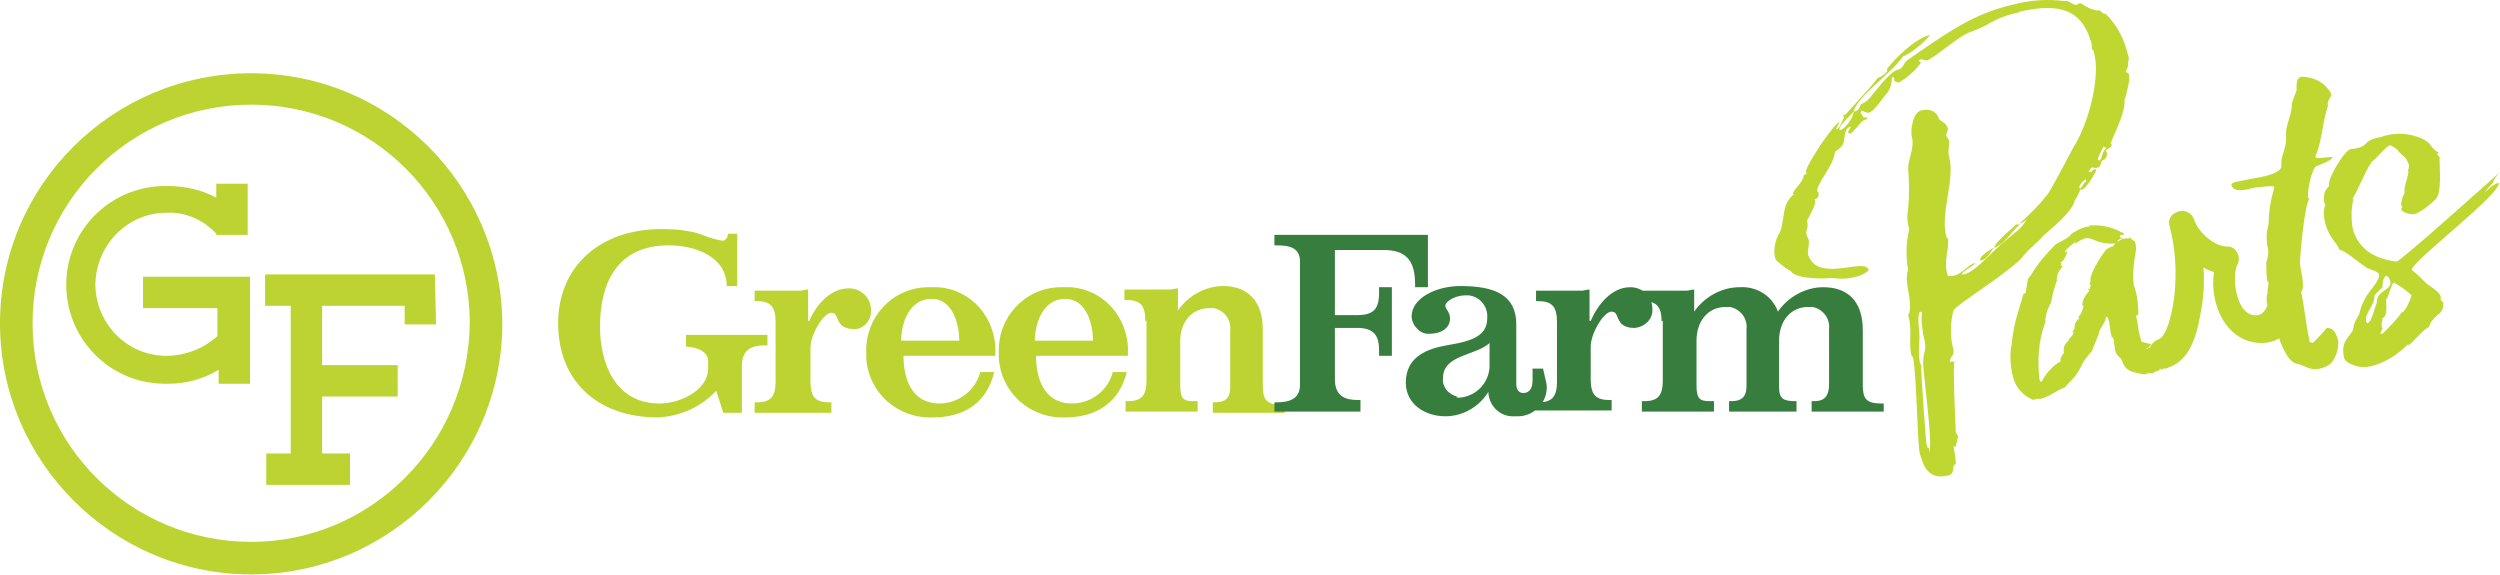
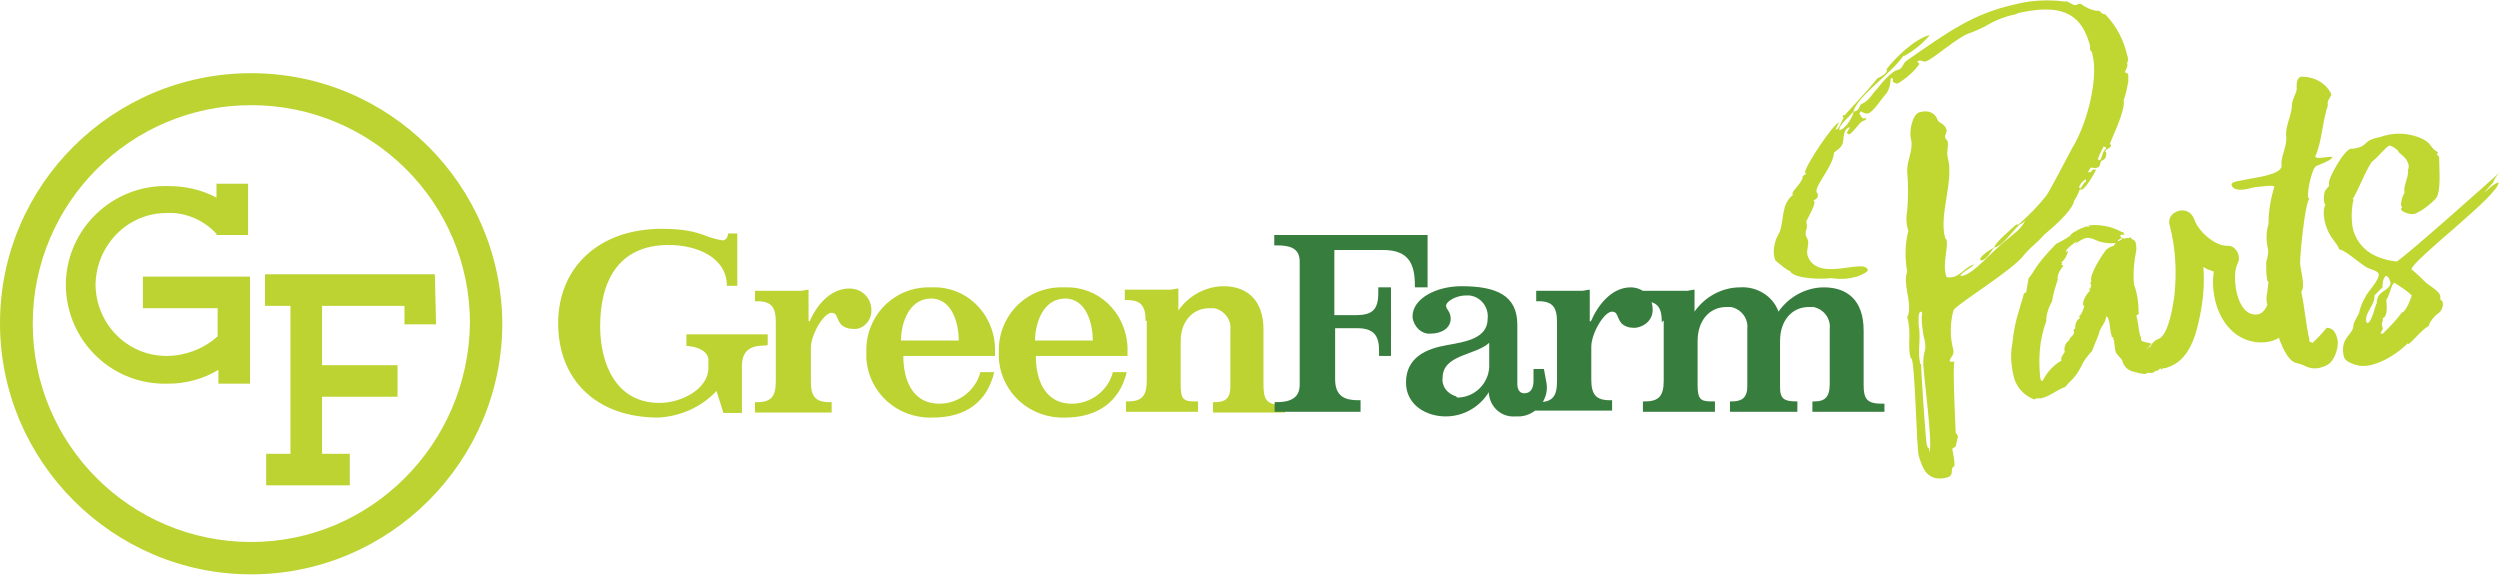
- <svg xmlns="http://www.w3.org/2000/svg" version="1.1" viewBox="0 0 215 49.4" xml:space="preserve">
-   <path fill="#BFD730" d="M168.2,38.4l0.2-0.9l-0.2-0.3c0-0.1-0.3-6-0.1-6.1h-0.2l-0.2,0c-0.1-0.3,0.4-0.5,0.3-1c-0.3-1.1-0.3-2.3,0-3.4 c0.2-0.5,5.2-3.5,6.1-4.8c0.6-0.7,1.2-1.1,1.7-1.7c2.3-1.9,2.6-2.7,2.6-2.9c0.2-0.3,0.4-0.7,0.5-1v0h0.2c0.3-0.1,1.1-1.4,1.2-1.7 c-0.1-0.1-0.2,0-0.3,0c-0.1,0.1-0.1,0.2-0.2,0.2h-0.1l-0.1,0c0.1-0.1,0.2-0.4,0.3-0.4c0.2,0,0.3,0.1,0.5,0h0.1 c0.2-0.2,0.2-0.6,0.3-0.6c0.4-0.1,0.4-0.5,0.4-0.7l-0.1-0.1c0-0.2,0.6-0.3,0.5-0.6l-0.1,0c0-0.2,1.4-2.9,1.2-3.8 c0.2-0.5,0.3-1.1,0.4-1.6c0-0.2,0-0.4,0-0.6c0-0.1-0.2-0.2-0.3-0.2c0.1-0.3,0.3-0.5,0.2-0.8c0.1-0.2,0.1-0.5,0-0.7 c-0.3-1.3-0.9-2.5-1.9-3.5c-0.4,0-0.4-0.4-0.7-0.3l-0.1,0c-0.5-0.1-0.9-0.3-1.3-0.6h-0.2c-0.1,0-0.1,0.1-0.2,0.1 c-0.3,0.1-0.7-0.4-1-0.3c-1.5-0.2-3-0.1-4.5,0.3c-3.4,0.8-5.5,2.3-9.1,4.8l0,0c-0.3,0.2-0.3,0.7-0.8,0.8c-0.5,0.1-1.5,1.3-1.8,1.7 c-0.4,0.4-0.6,0.9-1.2,1.2c-0.4,0.1-0.1,0.6-0.8,0.7c0.1,0.2-0.6,1.5-1.2,1.6c-0.1-0.4,0.9-1.2,1.2-1.6c0.4-1.4,3.3-3.3,4.3-4.8 l0.1,0c0.9-0.5,1.6-1.1,2.2-1.8c-1.3,0.3-3,2-3.7,2.9c0,0,0,0,0,0.1c0.1,0.2-0.5,0.6-0.8,0.7c-1.2,1.5-2.9,3.2-2.8,3.2 c0-0.1-0.2,0-0.2,0l0.1,0.2c-0.2,0.3-0.3,0.8-0.6,1l-0.1,0c0.1-0.2,0.2-0.4,0.3-0.6c-0.5,0.1-3,3.9-2.9,4.3l0.1,0.1l-0.3,0.2 c0,0.6-1,1.3-0.9,1.6c0,0,0,0,0.1,0c-1.1,0.8-0.8,2.2-1.2,3.2l-0.2,0.4l-0.1,0.2c-0.2,0.6-0.3,1.2-0.1,1.8c0,0.1,0.7,0.6,0.8,0.7 l0.3,0.2c0,0,0.2,0.1,0.2,0.1c0.4,0.7,2.8,0.7,3.5,0.6c0.7,0.1,1.4,0.1,2.1-0.1c0.2,0,1.1-0.4,1.1-0.6c-0.3-1.1-4.4,1.2-5.2-1.3 c-0.1-0.5,0.2-1,0-1.4l-0.1-0.2c-0.2-0.5,0.2-0.6,0-1.3c0.3-0.6,0.8-1.5,0.7-1.7c0,0,0-0.1-0.1-0.1c0.4-0.2,0.4-0.3,0.4-0.5 c0-0.1,0-0.2-0.1-0.2c-0.2-0.6,1.4-2.2,1.5-3.4c0-0.1,0.5-0.3,0.7-0.7c0.2-0.3,0-1.3,0.6-1.5l0.1,0c-0.1,0.1-0.2,0.3-0.3,0.5 c0.1,0,0.2,0.1,0.2,0.1c0.3-0.1,0.9-1,1.1-1.1c0.1-0.1,0.4-0.1,0.4-0.3l-0.2,0c0,0-0.1,0-0.1,0c-0.1,0-0.2-0.3-0.3-0.4l0.1-0.2 c0.2,0.1,0.4,0.2,0.6,0.2c0.5-0.1,1.2-1.3,1.6-1.7c0.3-0.4,0.4-0.9,0.4-1.3l0.1-0.1l0.1,0.1v0.2c0,0.1,0.3,0.2,0.4,0.2 c0.7-0.4,1.4-1,1.9-1.7l-0.2-0.2l0.2-0.1c0.2,0,0.3,0.1,0.5,0.1c0.7-0.2,2.8-2.2,3.9-2.5c0.5-0.2,1-0.4,1.5-0.7 c0.5-0.3,1-0.5,1.6-0.7c0.3-0.1,0.4-0.1,0.8-0.2l0.2-0.1c3.5-0.8,5.3-0.1,6.1,2.5c0.1,0.2,0.1,0.5,0.1,0.7c0.1,0.1,0.2,0.2,0.2,0.4 c0.5,1.8-0.3,5.7-1.8,8.1c-0.1,0.2-2,3.8-2.2,4c-0.7,0.9-1.5,1.7-2.4,2.5l0.1,0c0.2-0.1,0.4-0.2,0.5-0.4c-0.2,0.5-0.6,0.9-1,1.2 l-0.6,0.5c-1.3,1-2.8,2.9-3.8,3.1c-0.1,0-0.1,0-0.2,0c0.1-0.3,1-0.7,1.2-1c-0.7,0.2-1.1,0.9-1.8,1.1c-0.1,0-0.5,0.1-0.6,0 c-0.4-1.2,0.2-2.5,0-3.2l-0.1-0.1c-0.6-2,0.8-5,0.2-7c-0.1-0.5,0.1-1,0-1.4c-0.1-0.1-0.2-0.2-0.2-0.3c-0.1-0.2,0.2-0.5,0.1-0.7 c-0.2-0.6-0.7-0.5-0.8-0.9c-0.2-0.5-0.7-0.8-1.5-0.6c-0.7,0.2-0.9,1.7-0.8,2.2c0.3,1-0.3,1.9-0.3,2.8c0.1,1.2,0.1,2.4,0,3.5 c-0.1,0.5-0.1,1.1,0.1,1.7c-0.3,1.2-0.3,2.4-0.1,3.5c-0.4,1.1,0.4,2.5,0.1,3.7l-0.1,0.2c0.4,1.3,0,2.5,0.3,3.5c0,0,0,0,0.1,0.1 c0.3,0.8,0.4,7.5,0.6,8.3c0.3,1,0.7,2.3,2.4,1.9c0.8-0.2,0.2-0.8,0.7-1c0-0.5-0.1-1-0.2-1.5L168.2,38.4z M180.9,12.6l0.2,0.1l0,0.1 c-0.4,0.3-0.3,1-0.6,1l-0.1-0.1C180.5,13.4,180.7,13,180.9,12.6 M179.4,15.4c0,0.1,0,0.2,0,0.2c-0.3,0.2-0.3,0.5-0.5,0.6l-0.1-0.1 C178.9,15.8,179.1,15.6,179.4,15.4 M165.9,38.9l0-0.2c0-0.1,0-0.2-0.1-0.2s0-0.2-0.1-0.2c-0.1-0.4-0.5-6.5-0.5-7 c-0.1,0-0.1-0.1-0.1-0.2c-0.2-0.8,0.1-2.1-0.1-3.1c0-0.2-0.1-1.2,0.2-1.2l0.1,0.1c-0.1,0.6,0,1.2,0.1,1.9c0.4,1.5,0,1.2,0,2.3 C165.3,31.6,166.3,38.4,165.9,38.9 M171.5,21.3L171.5,21.3c-0.3,0.1-1.3,0.8-1.2,1c0,0.1,0,0.1,0.1,0.1 C170.9,22.3,171.2,21.6,171.5,21.3 M173.7,19.3l-0.3,0c-0.3,0.3-1.9,1.6-1.9,2C172.3,21.1,173.1,19.8,173.7,19.3 M182.5,20.5 c0,0,0,0,0.1,0c-0.2,0-0.3,0-0.5,0.1C182.3,20.5,182.4,20.5,182.5,20.5 M177.9,21c0.1-0.1,0.2-0.2,0.3-0.3 C178.1,20.8,178,20.8,177.9,21 M182.4,20.5c0.1,0,0.1,0,0.2,0C182.5,20.5,182.4,20.5,182.4,20.5 M177.7,21.3 c0.1-0.1,0.2-0.1,0.2-0.2l-0.1-0.1L177.7,21.3L177.7,21.3z M213.6,16.6l0.8-0.9h0c0.1-0.3,0.3-0.6,0.6-0.9c-1,0.9-8.6,7.7-8.9,7.7 c-0.8-0.1-1.5-0.3-2.2-0.7c-0.8-0.5-1.4-1.3-1.6-2.3c-0.1-0.8-0.1-1.6,0.1-2.4l-0.1,0c0.4-0.5,1.4-3.1,1.8-3.3 c0.3-0.2,1.1-1.2,1.4-1.3c0.2,0,0.6,0.3,0.7,0.4c0.2,0.4,0.7,0.5,0.9,1.1c0.1,0.2,0.1,0.4,0,0.6h0c0.1,0.6-0.4,1.3-0.3,1.9l0,0.1 c-0.2,0.3-0.3,0.7-0.3,1.1l0.1,0.1c0,0.1-0.1,0.1-0.1,0.2c0.1,0.3,0.9,0.5,1.2,0.4c0.7-0.3,1.3-0.8,1.8-1.3c0.5-0.6,0.3-2.5,0.3-3.6 l-0.2-0.2l0.1-0.2c-0.8-0.4-0.4-0.8-1.7-1.3c-1.1-0.4-2.2-0.4-3.3,0c-1.6,0.3-0.9,0.8-2.3,1l-0.2,0c-0.6,0.1-2,2.6-1.9,3 c0.1,0.5-0.6,0.2-0.4,1.7l0.1,0.1c-0.3,0.5-0.1,1.5,0.1,2c0.3,0.9,0.9,1.3,1.1,1.9h0c0.3-0.1,1.8,1.2,2.3,1.5c0.3,0.2,1,0.3,1.1,0.6 c0.1,0.5-0.9,1.5-1.1,1.9c-0.3,0.5-0.5,1-0.6,1.5c-0.2,0.4-0.5,0.8-0.5,1.2c-0.1,0.7-1.2,1-0.8,2.6c0.1,0.3,0.5,0.5,0.8,0.6h0 c0.5,0.2,1,0.2,1.5,0.1c1.2-0.3,2.3-1,3.2-1.9l0,0.1c0.4-0.2,1.1-1.2,1.8-1.6h0c0.1-0.4,0.4-0.7,0.7-1h0c0.4-0.2,0.6-0.7,0.5-1.1 l-0.2-0.2c0-0.1,0-0.2,0-0.3c-0.1-0.4-0.8-0.8-1.2-1.1c-0.4-0.4-0.8-0.8-1.3-1.2c0.2-0.9,7.7-6.5,7.5-7.5 C214.3,15.9,214,16.3,213.6,16.6 M204.4,26.1c-0.1,0-0.4,1.6-0.8,1.7l-0.1-0.1c-0.2-0.8,0.8-1.5,0.7-2.3c0.2-0.2,0.5-0.5,0.7-0.7 c0-0.2,0-0.8,0.3-1c0.3,0.1,0.3,0.4,0.4,0.6C205.5,25.1,204.4,24.9,204.4,26.1L204.4,26.1z M207.4,25.4c-0.2,0.6-0.4,1.1-0.8,1.5 l0-0.1c-0.5,0.7-1.1,1.3-1.7,1.9c-0.1,0-0.2,0-0.2,0c0-0.1,0.2-0.4,0.2-0.4c-0.2-0.7,0-0.4,0-0.9l-0.1,0c0.6-0.1,0.4-1.3,0.4-1.6 l-0.1,0.1c0.4-0.4,0.5-1.5,0.8-1.6C206.4,24.6,207,25,207.4,25.4 M200.1,28.2c-0.4,0.5-0.8,0.9-1.2,1.3c-0.3-0.1-0.3-0.1-0.3-0.2 c0,0,0,0,0-0.1c-0.3-1.3-0.4-2.7-0.7-4.1c0.4-0.4-0.1-2-0.1-2.5c0-0.7,0.4-5,0.8-5.5c0,0-0.1-0.1-0.1-0.1c-0.1-0.5,0.3-2.5,0.7-2.7 c0.2-0.1,1.4-0.5,1.4-0.8c-0.4,0-0.9,0.1-1.3,0.1l-0.2-0.1c0.6-1.3,0.6-2.9,1.1-4.4c-0.1-0.5,0.3-0.7,0.3-1c-0.5-1-1.5-1.5-2.6-1.5 c-0.4,0.1-0.4,0.6-0.4,1c0.1,0.2-0.4,1-0.4,1.4c0,0.9-0.6,1.9-0.5,2.7c0.1,0.9-0.5,1.8-0.4,2.5c0.1,0.7-1.5,1-2.7,1.2l-1,0.2 c-0.1,0-0.6,0.1-0.6,0.3c0.1,0.5,0.7,0.5,1.3,0.4c0.4-0.1,0.8-0.2,1-0.2s1.4-0.2,1.4,0c-0.3,1-0.5,2.1-0.5,3.2 c-0.2,0.6-0.2,1.3-0.1,1.9c0.1,0.3,0.1,0.6,0,1l-0.1,0.4v0c0,0.5,0,1.1,0.1,1.6c0,0,0.1,0.1,0.1,0.1c0,0.1-0.1,0.7-0.1,0.9 c-0.1,0.4-0.1,0.7,0,1.1c-0.2,0.4-0.4,0.7-0.8,0.8c-1.9,0.3-2.3-3.3-1.8-4.3c0.3-0.5,0.1-1.2-0.4-1.5c-0.2-0.1-0.3-0.1-0.5-0.1 c-1.1,0-2.5-1.3-2.8-2.3c-0.2-0.6-0.8-0.9-1.4-0.7c-0.6,0.2-0.9,0.7-0.7,1.3c0.5,1.9,0.6,3.9,0.4,5.9c-0.1,0.8-0.5,3.5-1.4,3.8 c-0.3,0.1-0.6,0.4-0.7,0.7c-0.1,0-0.2,0-0.2,0.1h-0.2l0,0c0.2,0,0.4-0.2,0.5-0.4l-0.8-0.2c-0.1-0.1-0.1-0.2-0.1-0.3 c-0.2-0.5-0.2-1-0.3-1.5c0-0.1-0.2-0.5,0-0.5c0.1,0,0.1-0.1,0.1-0.1c0-0.8-0.1-1.7-0.4-2.5c-0.1-1,0-2,0.2-3v0c0-0.2,0-0.5-0.1-0.7 c-0.1-0.2-0.3-0.1-0.4-0.4l-0.1,0.1l-0.3,0l-0.2,0.1l0-0.1c-0.2,0.1-0.3,0.2-0.5,0.3v0c-0.2,0.1-0.3,0.3-0.4,0.4l-0.1,0 c-0.2,0.1-0.4,0.2-0.5,0.3c-0.4,0.5-1.5,2.2-1.3,2.7l-0.1,0.2l0.1,0.1l-0.1,0.4l-0.1-0.1l0,0.1l0.1,0.1c-0.3,0.3-0.7,0.9-0.6,1.3 l0.1,0c-0.1,0.4-0.2,0.7-0.5,1l0.1,0v0.1c-0.3,0.2-0.4,0.5-0.4,0.9h0l-0.2,0.2l0.1,0c0.1,0.4-0.4,0.5-0.4,0.8h0 c-0.3,0.2-0.5,0.6-0.4,1v0c0,0.1-0.3,0.4-0.3,0.6h0l0,0.2l-0.2,0.1c-0.6,0.4-1.1,1-1.4,1.6c-0.2,0.1-0.1-0.1-0.2-0.1 c-0.2-1.7-0.1-3.4,0.5-5v0c0-0.6,0.2-1.2,0.5-1.7c0.1-0.7,0.3-1.3,0.5-1.9c-0.1-0.3,0.2-0.9,0.5-1.2l-0.2-0.1l0.1-0.1l-0.1-0.1 c0.3-0.2,0.5-0.6,0.6-1l-0.2,0.1c-0.1-0.2,1-1,1.2-1.1c-0.2,0.1-0.3,0.2-0.4,0.4c0.3-0.2,0.6-0.4,0.9-0.5c0.4-0.1,0.9,0.2,1.2,0.3 c0.7,0.2,1.4,0.2,2,0c-0.2,0-0.4,0-0.4-0.1l0.3-0.2l0.3,0.1c0-0.1-0.4-0.1-0.4-0.3l0.1-0.1l0.3,0v0l-0.1-0.1l0-0.1 c-0.1,0-0.2,0-0.3-0.1c-0.8-0.4-1.7-0.6-2.7-0.5l0.1,0.1c-0.1,0-0.2,0-0.3,0c-0.3,0.1-0.6,0.2-0.9,0.4c0,0,0-0.1,0,0 c-0.2,0.1-0.4,0.2-0.5,0.4c-0.4,0.3-0.8,0.5-1.2,0.7c-0.8,0.8-1.5,1.6-2.1,2.6c0,0-0.3,0.4-0.3,0.4l-0.2,1.2c0,0-0.2,0.1-0.2,0.1 l-0.1,0.4c-0.1,0.3-0.2,0.6-0.3,1c-0.3,0.9-0.5,1.9-0.6,2.9c-0.2,1-0.1,2.1,0.2,3.1c0.3,0.8,0.9,1.4,1.7,1.7l0.2-0.1 c0.1,0,0.4,0,0.4,0c0.8-0.2,1.3-0.7,2.1-1v0c0.3-0.4,0.6-0.6,0.9-1c0.7-1,0.4-1,1.4-2.1c0.2-0.5,0.4-1,0.6-1.5 c0-0.4,0.7-1.1,0.6-1.5c0,0,0.2,0.1,0.2,0.2c0.2,0.5,0.1,0.9,0.3,1.5v0.1l0.1,0c0.2,0.5,0.1,1,0.3,1.4c0.1,0.2,0.4,0.4,0.5,0.6 c0.1,0.5,0.5,0.9,1,1c0.4,0.1,0.7,0.2,1.1,0.2l0-0.1c0.2,0,0.3,0,0.5,0c0.1,0,0.3-0.2,0.4-0.2l0.1,0l0.2-0.2l0.1,0.1 c0,0,0.1,0,0.1-0.1c0.2,0,0.3,0,0.5-0.1c1.8-0.6,2.4-2.7,2.7-4.4c0.3-1.4,0.4-2.8,0.3-4.2c0.3,0.2,0.6,0.3,0.9,0.4 c-0.4,2.7,1,6,4,6.1c0.6,0,1.1-0.1,1.6-0.4c0.4,1.1,0.9,2.1,1.6,2.2c0.6,0.1,1,0.6,1.9,0.4c0.4-0.1,0.7-0.2,1-0.5 c0.4-0.5,0.6-1.1,0.6-1.8C200.9,28.4,200.5,28.2,200.1,28.2 M181.9,20.6L181.9,20.6z" />
-   <path fill="#BCD331" d="M21.6,6.3C9.7,6.3,0,15.9,0,27.8s9.7,21.6,21.6,21.6c11.9,0,21.6-9.7,21.6-21.6C43.1,15.9,33.5,6.3,21.6,6.3z  M21.6,46.6c-10.4,0-18.8-8.4-18.8-18.8c0-10.4,8.4-18.8,18.8-18.8c10.4,0,18.8,8.4,18.8,18.8C40.3,38.2,31.9,46.6,21.6,46.6z  M12.4,23.8h9.1v9.2h-2.7v-1.2c-1.3,0.8-2.8,1.2-4.3,1.2c-0.2,0-0.3,0-0.5,0c-4.7-0.1-8.4-4-8.3-8.7c0.1-4.7,4-8.4,8.7-8.3 c1.5,0,2.9,0.3,4.2,1v-1.2h2.7v4.4h-2.7v-0.1c-1.1-1.2-2.7-1.9-4.3-1.8c-3.3,0-6,2.7-6.1,6.1c0,3.4,2.7,6.2,6.1,6.2 c1.6,0,3.2-0.6,4.4-1.7v-2.4h-6.4V23.8z M37.4,23.7L37.4,23.7L37.4,23.7l0.1,4.2h-2.7v-1.6h-7.1v5.1h6.5v2.7h-6.5V39h2.4v2.7h-7.2 V39H25V26.3h-2.2v-2.7H37.4z M59,28.8L59,28.8l-0.2,0L59,28.8z M65.8,29.7c-1.1,0-2,0.3-2,1.8v4h-1.6l-0.6-1.9 c-1.3,1.4-3.1,2.2-5,2.3c-5.3,0-8.6-3.2-8.6-8.1c0-4.8,3.5-8.1,8.9-8.1c1.2,0,2.4,0.1,3.5,0.5c0.5,0.2,1.1,0.4,1.7,0.5 c0.4,0,0.5-0.4,0.5-0.6h0.8v4.5h-0.9c0-2.4-2.5-3.5-5-3.5c-4.4,0-5.9,3.2-5.9,7c0,3.1,1.3,6.6,5.1,6.6c1.9,0,4.2-1.2,4.2-3v-0.8 c-0.2-1-1.7-1.1-2-1.1H59v-1h7v0.9H65.8z M73.5,28.3C73.4,28.3,73.4,28.3,73.5,28.3c-0.5,0-0.9-0.1-1.2-0.4c-0.4-0.5-0.3-1-0.8-1 c-0.7,0-1.8,1.9-1.8,3v2.9c0,1.3,0.4,1.8,1.6,1.8h0.2v0.9h-6.6v-0.9h0.2c1.2,0,1.6-0.5,1.6-1.8v-5.1c0-1.3-0.4-1.8-1.6-1.8h-0.2 v-0.9h3.9c0.2,0,0.5-0.1,0.7-0.1v2.7h0.1c0.6-1.4,1.8-2.8,3.4-2.8c1,0,1.8,0.7,1.9,1.7c0,0,0,0.1,0,0.1C75,27.5,74.3,28.3,73.5,28.3 z M80.2,24.7c-0.2,0-0.4,0-0.5,0c-3,0.1-5.3,2.6-5.2,5.6c0,0.2,0,0.4,0,0.5c0.2,3,2.7,5.2,5.7,5.1c2.9,0,4.7-1.4,5.3-3.9h-1.2 c-0.4,1.6-1.9,2.7-3.5,2.7c-2.5,0-3.1-2.3-3.1-4.1h7.9v-0.3c0-0.2,0-0.3,0-0.5C85.4,26.8,83,24.6,80.2,24.7z M77.5,29.3 c0-1.5,0.7-3.6,2.6-3.6c1.9,0,2.4,2.3,2.4,3.6H77.5z M91.6,24.7c-0.2,0-0.4,0-0.5,0c-3,0.1-5.3,2.6-5.2,5.6c0,0.2,0,0.4,0,0.5 c0.2,3,2.7,5.2,5.7,5.1c2.8,0,4.7-1.4,5.3-3.9h-1.2c-0.4,1.6-1.9,2.7-3.5,2.7c-2.5,0-3.1-2.3-3.1-4.1h7.9v-0.3c0-0.2,0-0.3,0-0.5 C96.8,26.8,94.4,24.6,91.6,24.7z M89,29.3c0-1.5,0.7-3.6,2.6-3.6c1.9,0,2.4,2.3,2.4,3.6H89z M110.5,34.8v0.7h-6.2v-0.9h0.2 c0.8,0,1.3-0.3,1.3-1.3v-4.9c0.1-0.9-0.5-1.7-1.4-1.9c-0.1,0-0.3,0-0.4,0c-1.5,0-2.5,1.2-2.5,2.8v3.8c0,1.1,0.2,1.4,1.1,1.4h0.4v0.9 h-6.2v-0.9h0.2c1.2,0,1.6-0.5,1.6-1.8v-5.1h-0.1c0-1.3-0.4-1.8-1.6-1.8h-0.2v-0.9h3.9c0.2,0,0.5-0.1,0.7-0.1v1.9 c0.9-1.3,2.4-2.1,3.9-2.1c1.9,0,3.4,1.1,3.4,3.7V33c0,1.3,0.2,1.8,1.6,1.8H110.5z" />
-   <path fill="#377D3D" d="M109.6,34.6h0.2c1.1,0,2-0.3,2-1.5V22.5c0-1.2-0.9-1.4-2-1.4h-0.2v-0.9h13.2v4.5h-1.1v-0.2c0-1.9-0.6-3-2.7-3 h-4.2v5.6h1.9c1.4,0,1.9-0.5,1.9-1.9v-0.5h1.1v5.9h-1.1v-0.5c0-1.3-0.5-1.9-1.9-1.9h-1.9v4.4c0,1.5,0.9,1.8,2,1.8h0.2v1h-7.4V34.6z  M133,33c0.2,1.4-0.9,2.7-2.3,2.8c-0.1,0-0.2,0-0.4,0c-1.2,0.1-2.2-0.8-2.3-2c0,0,0-0.1,0-0.1l0,0c-0.8,1.3-2.2,2.1-3.7,2.1 c-1.7,0-3.4-1-3.4-2.9c0-2.2,1.8-2.9,3.5-3.2s3.5-0.6,3.5-2.3c0.1-1-0.6-1.9-1.6-2c-0.1,0-0.2,0-0.3,0c-0.8,0-1.7,0.5-1.7,0.9 c0,0.3,0.4,0.5,0.4,1.1c0,0.9-0.9,1.3-1.7,1.3c-0.8,0.1-1.5-0.6-1.6-1.4c0,0,0-0.1,0-0.1c0-1.5,2-2.6,4.2-2.6c3,0,4.8,0.8,4.8,3.3 v5.1c0,0.6,0.3,0.8,0.6,0.8c0.6,0,0.8-0.5,0.8-1.1v-1h0.9L133,33L133,33z M125.5,34.2c1.4-0.1,2.5-1.2,2.6-2.6v-2.1 c-1.2,1.1-4,1-4,3c-0.1,0.7,0.4,1.4,1.2,1.6C125.2,34.2,125.4,34.2,125.5,34.2 M132.1,34.6h0.2c1.2,0,1.6-0.5,1.6-1.8v-5.1 c0-1.3-0.4-1.8-1.6-1.8h-0.2v-0.9h3.9c0.2,0,0.5-0.1,0.7-0.1v2.7h0.1c0.6-1.4,1.8-2.9,3.4-2.9c1,0,1.8,0.7,1.9,1.7c0,0,0,0.1,0,0.1 c0.1,0.9-0.6,1.6-1.5,1.7c0,0-0.1,0-0.1,0c-0.4,0-0.8-0.1-1.1-0.4c-0.4-0.5-0.3-1-0.8-1c-0.7,0-1.8,1.9-1.8,3v2.8 c0,1.3,0.4,1.8,1.6,1.8h0.2v0.9h-6.6V34.6L132.1,34.6z M142.9,27.7c0-1.3-0.4-1.8-1.6-1.8h-0.2v-0.9h3.9c0.2,0,0.5-0.1,0.7-0.1v1.9 l0,0c0.9-1.3,2.4-2.1,3.9-2.1c1.4-0.1,2.8,0.7,3.3,2.1c0.9-1.3,2.4-2.1,3.9-2.1c2,0,3.4,1.1,3.4,3.7v4.7c0,1.2,0.3,1.6,1.6,1.6h0.2 v0.7h-6.2v-0.9h0.2c0.8,0,1.3-0.3,1.3-1.5v-4.7c0.1-0.9-0.5-1.7-1.4-1.9c-0.1,0-0.3,0-0.4,0c-1.5,0-2.5,1.2-2.5,2.9v4 c0,1,0.4,1.2,1.4,1.2h0.1v0.9h-5.8v-0.9h0.2c0.8,0,1.3-0.3,1.3-1.3v-4.9c0.1-0.9-0.5-1.7-1.4-1.9c-0.1,0-0.3,0-0.4,0 c-1.5,0-2.5,1.2-2.5,2.9v3.8c0,1.1,0.2,1.4,1.1,1.4h0.4v0.9h-6.2v-0.9h0.2c1.2,0,1.6-0.5,1.6-1.8v-5.1H142.9z" />
+ <svg xmlns="http://www.w3.org/2000/svg" version="1.1" id="Layer_1" x="0px" y="0px" viewBox="0 0 649 149.1" style="enable-background:new 0 0 649 149.1;" xml:space="preserve">
+   <style type="text/css">
+ 	.st0{fill:#BFD730;}
+ 	.st1{fill:#BCD331;}
+ 	.st2{fill:#377D3D;}
+ </style>
+   <path class="st0" d="M507.7,115.9l0.6-2.7l-0.6-0.9c0-0.3-0.9-18.1-0.3-18.4h-0.6h-0.6c-0.3-0.9,1.2-1.5,0.9-3  c-0.9-3.3-0.9-6.9,0-10.3c0.6-1.5,15.7-10.6,18.4-14.5c1.8-2.1,3.6-3.3,5.1-5.1c6.9-5.7,7.8-8.2,7.8-8.8c0.6-0.9,1.2-2.1,1.5-3l0,0  h0.6c0.9-0.3,3.3-4.2,3.6-5.1c-0.3-0.3-0.6,0-0.9,0c-0.3,0.3-0.3,0.6-0.6,0.6h-0.3h-0.3c0.3-0.3,0.6-1.2,0.9-1.2  c0.6,0,0.9,0.3,1.5,0h0.3c0.6-0.6,0.6-1.8,0.9-1.8c1.2-0.3,1.2-1.5,1.2-2.1l-0.3-0.3c0-0.6,1.8-0.9,1.5-1.8h-0.3  c0-0.6,4.2-8.8,3.6-11.5c0.6-1.5,0.9-3.3,1.2-4.8c0-0.6,0-1.2,0-1.8c0-0.3-0.6-0.6-0.9-0.6c0.3-0.9,0.9-1.5,0.6-2.4  c0.3-0.6,0.3-1.5,0-2.1c-0.9-3.9-2.7-7.5-5.7-10.6c-1.2,0-1.2-1.2-2.1-0.9h-0.3c-1.5-0.3-2.7-0.9-3.9-1.8h-0.6  c-0.3,0-0.3,0.3-0.6,0.3c-0.9,0.3-2.1-1.2-3-0.9c-4.5-0.6-9.1-0.3-13.6,0.9c-10.3,2.4-16.6,6.9-27.5,14.5l0,0  c-0.9,0.6-0.9,2.1-2.4,2.4c-1.5,0.3-4.5,3.9-5.4,5.1c-1.2,1.2-1.8,2.7-3.6,3.6c-1.2,0.3-0.3,1.8-2.4,2.1c0.3,0.6-1.8,4.5-3.6,4.8  c-0.3-1.2,2.7-3.6,3.6-4.8c1.2-4.2,10-10,13-14.5h0.3c2.7-1.5,4.8-3.3,6.6-5.4c-3.9,0.9-9.1,6-11.2,8.8c0,0,0,0,0,0.3  c0.3,0.6-1.5,1.8-2.4,2.1c-3.6,4.5-8.8,9.7-8.5,9.7c0-0.3-0.6,0-0.6,0l0.3,0.6c-0.6,0.9-0.9,2.4-1.8,3h-0.3c0.3-0.6,0.6-1.2,0.9-1.8  c-1.5,0.3-9.1,11.8-8.8,13l0.3,0.3l-0.9,0.6c0,1.8-3,3.9-2.7,4.8c0,0,0,0,0.3,0c-3.3,2.4-2.4,6.6-3.6,9.7l-0.6,1.2l-0.3,0.6  c-0.6,1.8-0.9,3.6-0.3,5.4c0,0.3,2.1,1.8,2.4,2.1l0.9,0.6l0.6,0.3c1.2,2.1,8.5,2.1,10.6,1.8c2.1,0.3,4.2,0.3,6.3-0.3  c0.6,0,3.3-1.2,3.3-1.8c-0.9-3.3-13.3,3.6-15.7-3.9c-0.3-1.5,0.6-3,0-4.2l-0.3-0.6c-0.6-1.5,0.6-1.8,0-3.9c0.9-1.8,2.4-4.5,2.1-5.1  c0,0,0-0.3-0.3-0.3c1.2-0.6,1.2-0.9,1.2-1.5c0-0.3,0-0.6-0.3-0.6c-0.6-1.8,4.2-6.6,4.5-10.3c0-0.3,1.5-0.9,2.1-2.1  c0.6-0.9,0-3.9,1.8-4.5h0.3c-0.3,0.3-0.6,0.9-0.9,1.5c0.3,0,0.6,0.3,0.6,0.3c0.9-0.3,2.7-3,3.3-3.3c0.3-0.3,1.2-0.3,1.2-0.9h-0.6  h-0.3c-0.3,0-0.6-0.9-0.9-1.2l0.3-0.6c0.6,0.3,1.2,0.6,1.8,0.6c1.5-0.3,3.6-3.9,4.8-5.1c0.9-1.2,1.2-2.7,1.2-3.9l0.3-0.3l0.3,0.3  v0.6c0,0.3,0.9,0.6,1.2,0.6c2.1-1.2,4.2-3,5.7-5.1l-0.6-0.6l0.6-0.3c0.6,0,0.9,0.3,1.5,0.3c2.1-0.6,8.5-6.6,11.8-7.5  c1.5-0.6,3-1.2,4.5-2.1c1.5-0.9,3-1.5,4.8-2.1c0.9-0.3,1.2-0.3,2.4-0.6l0.6-0.3c10.6-2.4,16-0.3,18.4,7.5c0.3,0.6,0.3,1.5,0.3,2.1  c0.3,0.3,0.6,0.6,0.6,1.2c1.5,5.4-0.9,17.2-5.4,24.5c-0.3,0.6-6,11.5-6.6,12.1c-2.1,2.7-4.5,5.1-7.2,7.5h0.3  c0.6-0.3,1.2-0.6,1.5-1.2c-0.6,1.5-1.8,2.7-3,3.6l-1.8,1.5c-3.9,3-8.5,8.8-11.5,9.4c-0.3,0-0.3,0-0.6,0c0.3-0.9,3-2.1,3.6-3  c-2.1,0.6-3.3,2.7-5.4,3.3c-0.3,0-1.5,0.3-1.8,0c-1.2-3.6,0.6-7.5,0-9.7l-0.3-0.3c-1.8-6,2.4-15.1,0.6-21.1c-0.3-1.5,0.3-3,0-4.2  c-0.3-0.3-0.6-0.6-0.6-0.9c-0.3-0.6,0.6-1.5,0.3-2.1c-0.6-1.8-2.1-1.5-2.4-2.7c-0.6-1.5-2.1-2.4-4.5-1.8c-2.1,0.6-2.7,5.1-2.4,6.6  c0.9,3-0.9,5.7-0.9,8.5c0.3,3.6,0.3,7.2,0,10.6c-0.3,1.5-0.3,3.3,0.3,5.1c-0.9,3.6-0.9,7.2-0.3,10.6c-1.2,3.3,1.2,7.5,0.3,11.2  l-0.3,0.6c1.2,3.9,0,7.5,0.9,10.6c0,0,0,0,0.3,0.3c0.9,2.4,1.2,22.6,1.8,25.1c0.9,3,2.1,6.9,7.2,5.7c2.4-0.6,0.6-2.4,2.1-3  c0-1.5-0.3-3-0.6-4.5L507.7,115.9z M546.1,38l0.6,0.3v0.3c-1.2,0.9-0.9,3-1.8,3l-0.3-0.3C544.9,40.4,545.5,39.2,546.1,38   M541.5,46.5c0,0.3,0,0.6,0,0.6c-0.9,0.6-0.9,1.5-1.5,1.8l-0.3-0.3C540,47.7,540.6,47.1,541.5,46.5 M500.8,117.4v-0.6  c0-0.3,0-0.6-0.3-0.6s0-0.6-0.3-0.6c-0.3-1.2-1.5-19.6-1.5-21.1c-0.3,0-0.3-0.3-0.3-0.6c-0.6-2.4,0.3-6.3-0.3-9.4  c0-0.6-0.3-3.6,0.6-3.6l0.3,0.3c-0.3,1.8,0,3.6,0.3,5.7c1.2,4.5,0,3.6,0,6.9C499,95.4,502,115.9,500.8,117.4 M517.7,64.3L517.7,64.3  c-0.9,0.3-3.9,2.4-3.6,3c0,0.3,0,0.3,0.3,0.3C515.9,67.3,516.8,65.2,517.7,64.3 M524.3,58.3h-0.9c-0.9,0.9-5.7,4.8-5.7,6  C520.1,63.7,522.5,59.8,524.3,58.3 M550.9,61.9c0,0,0,0,0.3,0c-0.6,0-0.9,0-1.5,0.3C550.3,61.9,550.6,61.9,550.9,61.9 M537,63.4  c0.3-0.3,0.6-0.6,0.9-0.9C537.6,62.8,537.3,62.8,537,63.4 M550.6,61.9c0.3,0,0.3,0,0.6,0C550.9,61.9,550.6,61.9,550.6,61.9   M536.4,64.3c0.3-0.3,0.6-0.3,0.6-0.6l-0.3-0.3L536.4,64.3L536.4,64.3z M644.8,50.1l2.4-2.7l0,0c0.3-0.9,0.9-1.8,1.8-2.7  c-3,2.7-26,23.2-26.9,23.2c-2.4-0.3-4.5-0.9-6.6-2.1c-2.4-1.5-4.2-3.9-4.8-6.9c-0.3-2.4-0.3-4.8,0.3-7.2h-0.3  c1.2-1.5,4.2-9.4,5.4-10c0.9-0.6,3.3-3.6,4.2-3.9c0.6,0,1.8,0.9,2.1,1.2c0.6,1.2,2.1,1.5,2.7,3.3c0.3,0.6,0.3,1.2,0,1.8l0,0  c0.3,1.8-1.2,3.9-0.9,5.7v0.3c-0.6,0.9-0.9,2.1-0.9,3.3l0.3,0.3c0,0.3-0.3,0.3-0.3,0.6c0.3,0.9,2.7,1.5,3.6,1.2  c2.1-0.9,3.9-2.4,5.4-3.9c1.5-1.8,0.9-7.5,0.9-10.9l-0.6-0.6l0.3-0.6c-2.4-1.2-1.2-2.4-5.1-3.9c-3.3-1.2-6.6-1.2-10,0  c-4.8,0.9-2.7,2.4-6.9,3h-0.6c-1.8,0.3-6,7.8-5.7,9.1c0.3,1.5-1.8,0.6-1.2,5.1l0.3,0.3c-0.9,1.5-0.3,4.5,0.3,6  c0.9,2.7,2.7,3.9,3.3,5.7l0,0c0.9-0.3,5.4,3.6,6.9,4.5c0.9,0.6,3,0.9,3.3,1.8c0.3,1.5-2.7,4.5-3.3,5.7c-0.9,1.5-1.5,3-1.8,4.5  c-0.6,1.2-1.5,2.4-1.5,3.6c-0.3,2.1-3.6,3-2.4,7.8c0.3,0.9,1.5,1.5,2.4,1.8l0,0c1.5,0.6,3,0.6,4.5,0.3c3.6-0.9,6.9-3,9.7-5.7v0.3  c1.2-0.6,3.3-3.6,5.4-4.8l0,0c0.3-1.2,1.2-2.1,2.1-3l0,0c1.2-0.6,1.8-2.1,1.5-3.3l-0.6-0.6c0-0.3,0-0.6,0-0.9  c-0.3-1.2-2.4-2.4-3.6-3.3c-1.2-1.2-2.4-2.4-3.9-3.6c0.6-2.7,23.2-19.6,22.6-22.6C646.9,48,646,49.2,644.8,50.1 M617,78.8  c-0.3,0-1.2,4.8-2.4,5.1l-0.3-0.3c-0.6-2.4,2.4-4.5,2.1-6.9c0.6-0.6,1.5-1.5,2.1-2.1c0-0.6,0-2.4,0.9-3c0.9,0.3,0.9,1.2,1.2,1.8  C620.3,75.8,617,75.2,617,78.8L617,78.8z M626.1,76.7c-0.6,1.8-1.2,3.3-2.4,4.5v-0.3c-1.5,2.1-3.3,3.9-5.1,5.7c-0.3,0-0.6,0-0.6,0  c0-0.3,0.6-1.2,0.6-1.2c-0.6-2.1,0-1.2,0-2.7h-0.3c1.8-0.3,1.2-3.9,1.2-4.8l-0.3,0.3c1.2-1.2,1.5-4.5,2.4-4.8  C623,74.3,624.9,75.5,626.1,76.7 M604,85.1c-1.2,1.5-2.4,2.7-3.6,3.9c-0.9-0.3-0.9-0.3-0.9-0.6c0,0,0,0,0-0.3  c-0.9-3.9-1.2-8.2-2.1-12.4c1.2-1.2-0.3-6-0.3-7.5c0-2.1,1.2-15.1,2.4-16.6l-0.3-0.3c-0.3-1.5,0.9-7.5,2.1-8.2  c0.6-0.3,4.2-1.5,4.2-2.4c-1.2,0-2.7,0.3-3.9,0.3l-0.6-0.3c1.8-3.9,1.8-8.8,3.3-13.3c-0.3-1.5,0.9-2.1,0.9-3c-1.5-3-4.5-4.5-7.8-4.5  c-1.2,0.3-1.2,1.8-1.2,3c0.3,0.6-1.2,3-1.2,4.2c0,2.7-1.8,5.7-1.5,8.2c0.3,2.7-1.5,5.4-1.2,7.5c0.3,2.1-4.5,3-8.2,3.6l-3,0.6  c-0.3,0-1.8,0.3-1.8,0.9c0.3,1.5,2.1,1.5,3.9,1.2c1.2-0.3,2.4-0.6,3-0.6s4.2-0.6,4.2,0c-0.9,3-1.5,6.3-1.5,9.7  c-0.6,1.8-0.6,3.9-0.3,5.7c0.3,0.9,0.3,1.8,0,3l-0.3,1.2l0,0c0,1.5,0,3.3,0.3,4.8l0.3,0.3c0,0.3-0.3,2.1-0.3,2.7  c-0.3,1.2-0.3,2.1,0,3.3c-0.6,1.2-1.2,2.1-2.4,2.4c-5.7,0.9-6.9-10-5.4-13c0.9-1.5,0.3-3.6-1.2-4.5c-0.6-0.3-0.9-0.3-1.5-0.3  c-3.3,0-7.5-3.9-8.5-6.9c-0.6-1.8-2.4-2.7-4.2-2.1c-1.8,0.6-2.7,2.1-2.1,3.9c1.5,5.7,1.8,11.8,1.2,17.8c-0.3,2.4-1.5,10.6-4.2,11.5  c-0.9,0.3-1.8,1.2-2.1,2.1c-0.3,0-0.6,0-0.6,0.3h-0.6l0,0c0.6,0,1.2-0.6,1.5-1.2l-2.4-0.6c-0.3-0.3-0.3-0.6-0.3-0.9  c-0.6-1.5-0.6-3-0.9-4.5c0-0.3-0.6-1.5,0-1.5c0.3,0,0.3-0.3,0.3-0.3c0-2.4-0.3-5.1-1.2-7.5c-0.3-3,0-6,0.6-9.1l0,0  c0-0.6,0-1.5-0.3-2.1s-0.9-0.3-1.2-1.2l-0.3,0.3h-0.9l-0.6,0.3v-0.3c-0.6,0.3-0.9,0.6-1.5,0.9l0,0c-0.6,0.3-0.9,0.9-1.2,1.2h-0.3  c-0.6,0.3-1.2,0.6-1.5,0.9c-1.2,1.5-4.5,6.6-3.9,8.2l-0.3,0.6l0.3,0.3l-0.3,1.2l-0.3-0.3v0.3l0.3,0.3c-0.9,0.9-2.1,2.7-1.8,3.9h0.3  c-0.3,1.2-0.6,2.1-1.5,3h0.3v0.3c-0.9,0.6-1.2,1.5-1.2,2.7l0,0l-0.6,0.6h0.3c0.3,1.2-1.2,1.5-1.2,2.4l0,0c-0.9,0.6-1.5,1.8-1.2,3  l0,0c0,0.3-0.9,1.2-0.9,1.8l0,0v0.6l-0.6,0.3c-1.8,1.2-3.3,3-4.2,4.8c-0.6,0.3-0.3-0.3-0.6-0.3c-0.6-5.1-0.3-10.3,1.5-15.1l0,0  c0-1.8,0.6-3.6,1.5-5.1c0.3-2.1,0.9-3.9,1.5-5.7c-0.3-0.9,0.6-2.7,1.5-3.6l-0.6-0.3l0.3-0.3l-0.3-0.3c0.9-0.6,1.5-1.8,1.8-3  l-0.6,0.3c-0.3-0.6,3-3,3.6-3.3c-0.6,0.3-0.9,0.6-1.2,1.2c0.9-0.6,1.8-1.2,2.7-1.5c1.2-0.3,2.7,0.6,3.6,0.9c2.1,0.6,4.2,0.6,6,0  c-0.6,0-1.2,0-1.2-0.3l0.9-0.6l0.9,0.3c0-0.3-1.2-0.3-1.2-0.9l0.3-0.3h0.9l0,0l-0.3-0.3v-0.3c-0.3,0-0.6,0-0.9-0.3  c-2.4-1.2-5.1-1.8-8.2-1.5l0.3,0.3c-0.3,0-0.6,0-0.9,0c-0.9,0.3-1.8,0.6-2.7,1.2c0,0,0-0.3,0,0c-0.6,0.3-1.2,0.6-1.5,1.2  c-1.2,0.9-2.4,1.5-3.6,2.1c-2.4,2.4-4.5,4.8-6.3,7.8l-0.9,1.2l-0.6,3.6l-0.6,0.3l-0.3,1.2c-0.3,0.9-0.6,1.8-0.9,3  c-0.9,2.7-1.5,5.7-1.8,8.8c-0.6,3-0.3,6.3,0.6,9.4c0.9,2.4,2.7,4.2,5.1,5.1l0.6-0.3c0.3,0,1.2,0,1.2,0c2.4-0.6,3.9-2.1,6.3-3l0,0  c0.9-1.2,1.8-1.8,2.7-3c2.1-3,1.2-3,4.2-6.3c0.6-1.5,1.2-3,1.8-4.5c0-1.2,2.1-3.3,1.8-4.5c0,0,0.6,0.3,0.6,0.6  c0.6,1.5,0.3,2.7,0.9,4.5v0.3h0.3c0.6,1.5,0.3,3,0.9,4.2c0.3,0.6,1.2,1.2,1.5,1.8c0.3,1.5,1.5,2.7,3,3c1.2,0.3,2.1,0.6,3.3,0.6v-0.3  c0.6,0,0.9,0,1.5,0c0.3,0,0.9-0.6,1.2-0.6h0.3l0.6-0.6l0.3,0.3c0,0,0.3,0,0.3-0.3c0.6,0,0.9,0,1.5-0.3c5.4-1.8,7.2-8.2,8.2-13.3  c0.9-4.2,1.2-8.5,0.9-12.7c0.9,0.6,1.8,0.9,2.7,1.2c-1.2,8.2,3,18.1,12.1,18.4c1.8,0,3.3-0.3,4.8-1.2c1.2,3.3,2.7,6.3,4.8,6.6  c1.8,0.3,3,1.8,5.7,1.2c1.2-0.3,2.1-0.6,3-1.5c1.2-1.5,1.8-3.3,1.8-5.4C606.4,85.7,605.2,85.1,604,85.1 M549.1,62.2L549.1,62.2z" />
+   <path class="st1" d="M65.2,19C29.3,19,0,48,0,83.9s29.3,65.2,65.2,65.2s65.2-29.3,65.2-65.2C130.1,48,101.1,19,65.2,19z M65.2,140.7  c-31.4,0-56.7-25.4-56.7-56.7s25.4-56.7,56.7-56.7S122,52.5,122,83.9C121.6,115.3,96.3,140.7,65.2,140.7z M37.4,71.8h27.5v27.8h-8.2  V96c-3.9,2.4-8.5,3.6-13,3.6c-0.6,0-0.9,0-1.5,0c-14.2-0.3-25.4-12.1-25.1-26.3C17.5,59.2,29.3,48,43.5,48.3c4.5,0,8.8,0.9,12.7,3  v-3.6h8.2V61h-8.2v-0.3c-3.3-3.6-8.2-5.7-13-5.4c-10,0-18.1,8.2-18.4,18.4c0,10.3,8.2,18.7,18.4,18.7c4.8,0,9.7-1.8,13.3-5.1V80  H37.1v-8.2H37.4z M112.9,71.5L112.9,71.5L112.9,71.5l0.3,12.7H105v-4.8H83.6v15.4h19.6v8.2H83.6v14.8h7.2v8.2H69.1v-8.2h6.3V79.4  h-6.6v-8.2h44.1V71.5z M178.1,86.9L178.1,86.9h-0.6H178.1z M198.6,89.7c-3.3,0-6,0.9-6,5.4v12.1h-4.8l-1.8-5.7  c-3.9,4.2-9.4,6.6-15.1,6.9c-16,0-26-9.7-26-24.5c0-14.5,10.6-24.5,26.9-24.5c3.6,0,7.2,0.3,10.6,1.5c1.5,0.6,3.3,1.2,5.1,1.5  c1.2,0,1.5-1.2,1.5-1.8h2.4v13.6h-2.7c0-7.2-7.5-10.6-15.1-10.6c-13.3,0-17.8,9.7-17.8,21.1c0,9.4,3.9,19.9,15.4,19.9  c5.7,0,12.7-3.6,12.7-9.1v-2.4c-0.6-3-5.1-3.3-6-3.3h0.3v-3h21.1v2.7C199.2,89.7,198.6,89.7,198.6,89.7z M221.9,85.4  C221.6,85.4,221.6,85.4,221.9,85.4c-1.5,0-2.7-0.3-3.6-1.2c-1.2-1.5-0.9-3-2.4-3c-2.1,0-5.4,5.7-5.4,9.1V99c0,3.9,1.2,5.4,4.8,5.4  h0.6v2.7h-19.9v-2.7h0.6c3.6,0,4.8-1.5,4.8-5.4V83.6c0-3.9-1.2-5.4-4.8-5.4h-0.6v-2.7h11.8c0.6,0,1.5-0.3,2.1-0.3v8.2h0.3  c1.8-4.2,5.4-8.5,10.3-8.5c3,0,5.4,2.1,5.7,5.1v0.3C226.4,83,224.3,85.4,221.9,85.4z M242.1,74.6c-0.6,0-1.2,0-1.5,0  c-9.1,0.3-16,7.8-15.7,16.9c0,0.6,0,1.2,0,1.5c0.6,9.1,8.2,15.7,17.2,15.4c8.8,0,14.2-4.2,16-11.8h-3.6c-1.2,4.8-5.7,8.2-10.6,8.2  c-7.5,0-9.4-6.9-9.4-12.4h23.8v-0.9c0-0.6,0-0.9,0-1.5C257.8,80.9,250.5,74.3,242.1,74.6z M233.9,88.4c0-4.5,2.1-10.9,7.8-10.9  s7.2,6.9,7.2,10.9H233.9z M276.5,74.6c-0.6,0-1.2,0-1.5,0c-9.1,0.3-16,7.8-15.7,16.9c0,0.6,0,1.2,0,1.5c0.6,9.1,8.2,15.7,17.2,15.4  c8.5,0,14.2-4.2,16-11.8h-3.6c-1.2,4.8-5.7,8.2-10.6,8.2c-7.5,0-9.4-6.9-9.4-12.4h23.8v-0.9c0-0.6,0-0.9,0-1.5  C292.2,80.9,285,74.3,276.5,74.6z M268.7,88.4c0-4.5,2.1-10.9,7.8-10.9s7.2,6.9,7.2,10.9H268.7z M333.6,105v2.1h-18.7v-2.7h0.6  c2.4,0,3.9-0.9,3.9-3.9V85.7c0.3-2.7-1.5-5.1-4.2-5.7c-0.3,0-0.9,0-1.2,0c-4.5,0-7.5,3.6-7.5,8.5v11.5c0,3.3,0.6,4.2,3.3,4.2h1.2  v2.7h-18.7v-2.7h0.6c3.6,0,4.8-1.5,4.8-5.4V83.3h-0.3c0-3.9-1.2-5.4-4.8-5.4h-0.6v-2.7h11.8c0.6,0,1.5-0.3,2.1-0.3v5.7  c2.7-3.9,7.2-6.3,11.8-6.3c5.7,0,10.3,3.3,10.3,11.2v14.2c0,3.9,0.6,5.4,4.8,5.4H333.6z" />
+   <path class="st2" d="M330.8,104.4h0.6c3.3,0,6-0.9,6-4.5v-32c0-3.6-2.7-4.2-6-4.2h-0.6V61h39.8v13.6h-3.3V74c0-5.7-1.8-9.1-8.2-9.1  h-12.7v16.9h5.7c4.2,0,5.7-1.5,5.7-5.7v-1.5h3.3v17.8H358v-1.5c0-3.9-1.5-5.7-5.7-5.7h-5.7v13.3c0,4.5,2.7,5.4,6,5.4h0.6v3h-22.3  V104.4z M401.5,99.6c0.6,4.2-2.7,8.2-6.9,8.5c-0.3,0-0.6,0-1.2,0c-3.6,0.3-6.6-2.4-6.9-6v-0.3l0,0c-2.4,3.9-6.6,6.3-11.2,6.3  c-5.1,0-10.3-3-10.3-8.8c0-6.6,5.4-8.8,10.6-9.7c5.1-0.9,10.6-1.8,10.6-6.9c0.3-3-1.8-5.7-4.8-6c-0.3,0-0.6,0-0.9,0  c-2.4,0-5.1,1.5-5.1,2.7c0,0.9,1.2,1.5,1.2,3.3c0,2.7-2.7,3.9-5.1,3.9c-2.4,0.3-4.5-1.8-4.8-4.2v-0.3c0-4.5,6-7.8,12.7-7.8  c9.1,0,14.5,2.4,14.5,10v15.4c0,1.8,0.9,2.4,1.8,2.4c1.8,0,2.4-1.5,2.4-3.3v-3h2.7L401.5,99.6L401.5,99.6z M378.8,103.2  c4.2-0.3,7.5-3.6,7.8-7.8V89c-3.6,3.3-12.1,3-12.1,9.1c-0.3,2.1,1.2,4.2,3.6,4.8C377.9,103.2,378.5,103.2,378.8,103.2 M398.8,104.4  h0.6c3.6,0,4.8-1.5,4.8-5.4V83.6c0-3.9-1.2-5.4-4.8-5.4h-0.6v-2.7h11.8c0.6,0,1.5-0.3,2.1-0.3v8.2h0.3c1.8-4.2,5.4-8.8,10.3-8.8  c3,0,5.4,2.1,5.7,5.1V80c0.3,2.7-1.8,4.8-4.5,5.1h-0.3c-1.2,0-2.4-0.3-3.3-1.2c-1.2-1.5-0.9-3-2.4-3c-2.1,0-5.4,5.7-5.4,9.1v8.5  c0,3.9,1.2,5.4,4.8,5.4h0.6v2.7h-19.9v-2.1H398.8z M431.4,83.6c0-3.9-1.2-5.4-4.8-5.4h-0.6v-2.7h11.8c0.6,0,1.5-0.3,2.1-0.3v5.7l0,0  c2.7-3.9,7.2-6.3,11.8-6.3c4.2-0.3,8.5,2.1,10,6.3c2.7-3.9,7.2-6.3,11.8-6.3c6,0,10.3,3.3,10.3,11.2v14.2c0,3.6,0.9,4.8,4.8,4.8h0.6  v2.1h-18.7v-2.7h0.6c2.4,0,3.9-0.9,3.9-4.5V85.4c0.3-2.7-1.5-5.1-4.2-5.7c-0.3,0-0.9,0-1.2,0c-4.5,0-7.5,3.6-7.5,8.8v12.1  c0,3,1.2,3.6,4.2,3.6h0.3v2.7h-17.5v-2.7h0.6c2.4,0,3.9-0.9,3.9-3.9V85.4c0.3-2.7-1.5-5.1-4.2-5.7c-0.3,0-0.9,0-1.2,0  c-4.5,0-7.5,3.6-7.5,8.8v11.5c0,3.3,0.6,4.2,3.3,4.2h1.2v2.7h-18.7v-2.7h0.6c3.6,0,4.8-1.5,4.8-5.4V83.3h-0.3V83.6z" />
</svg>
